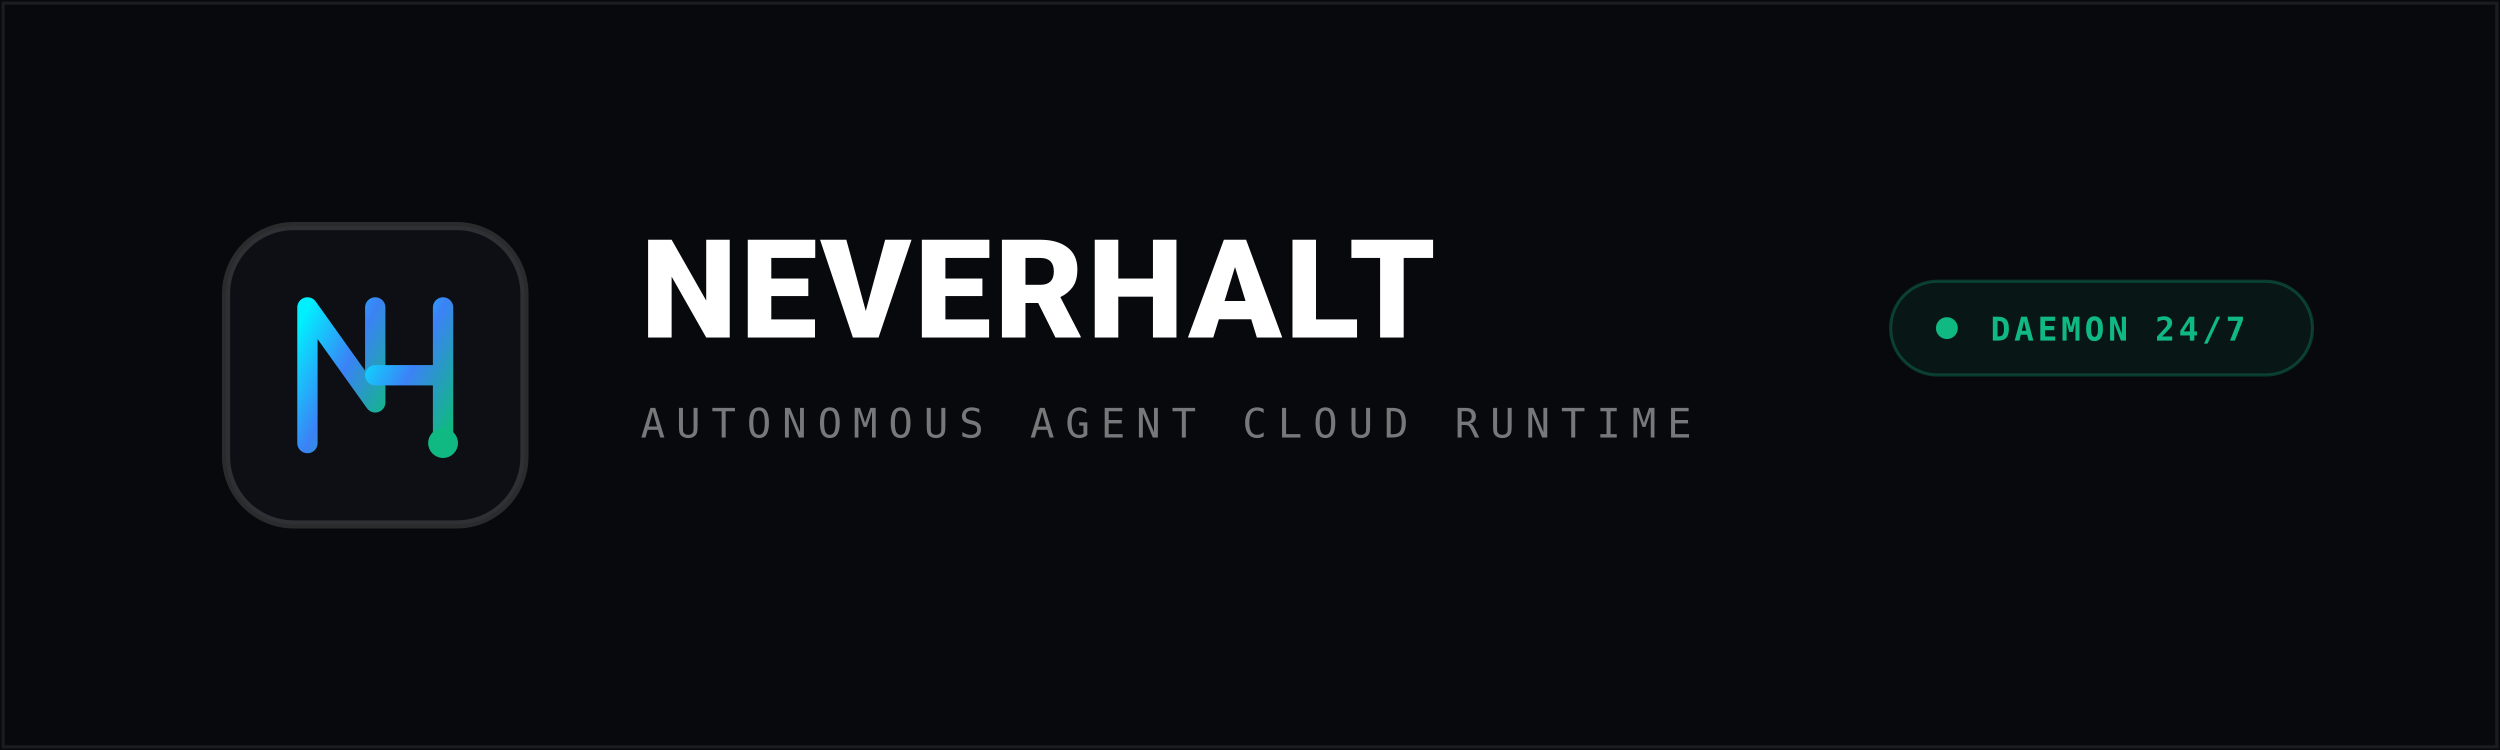
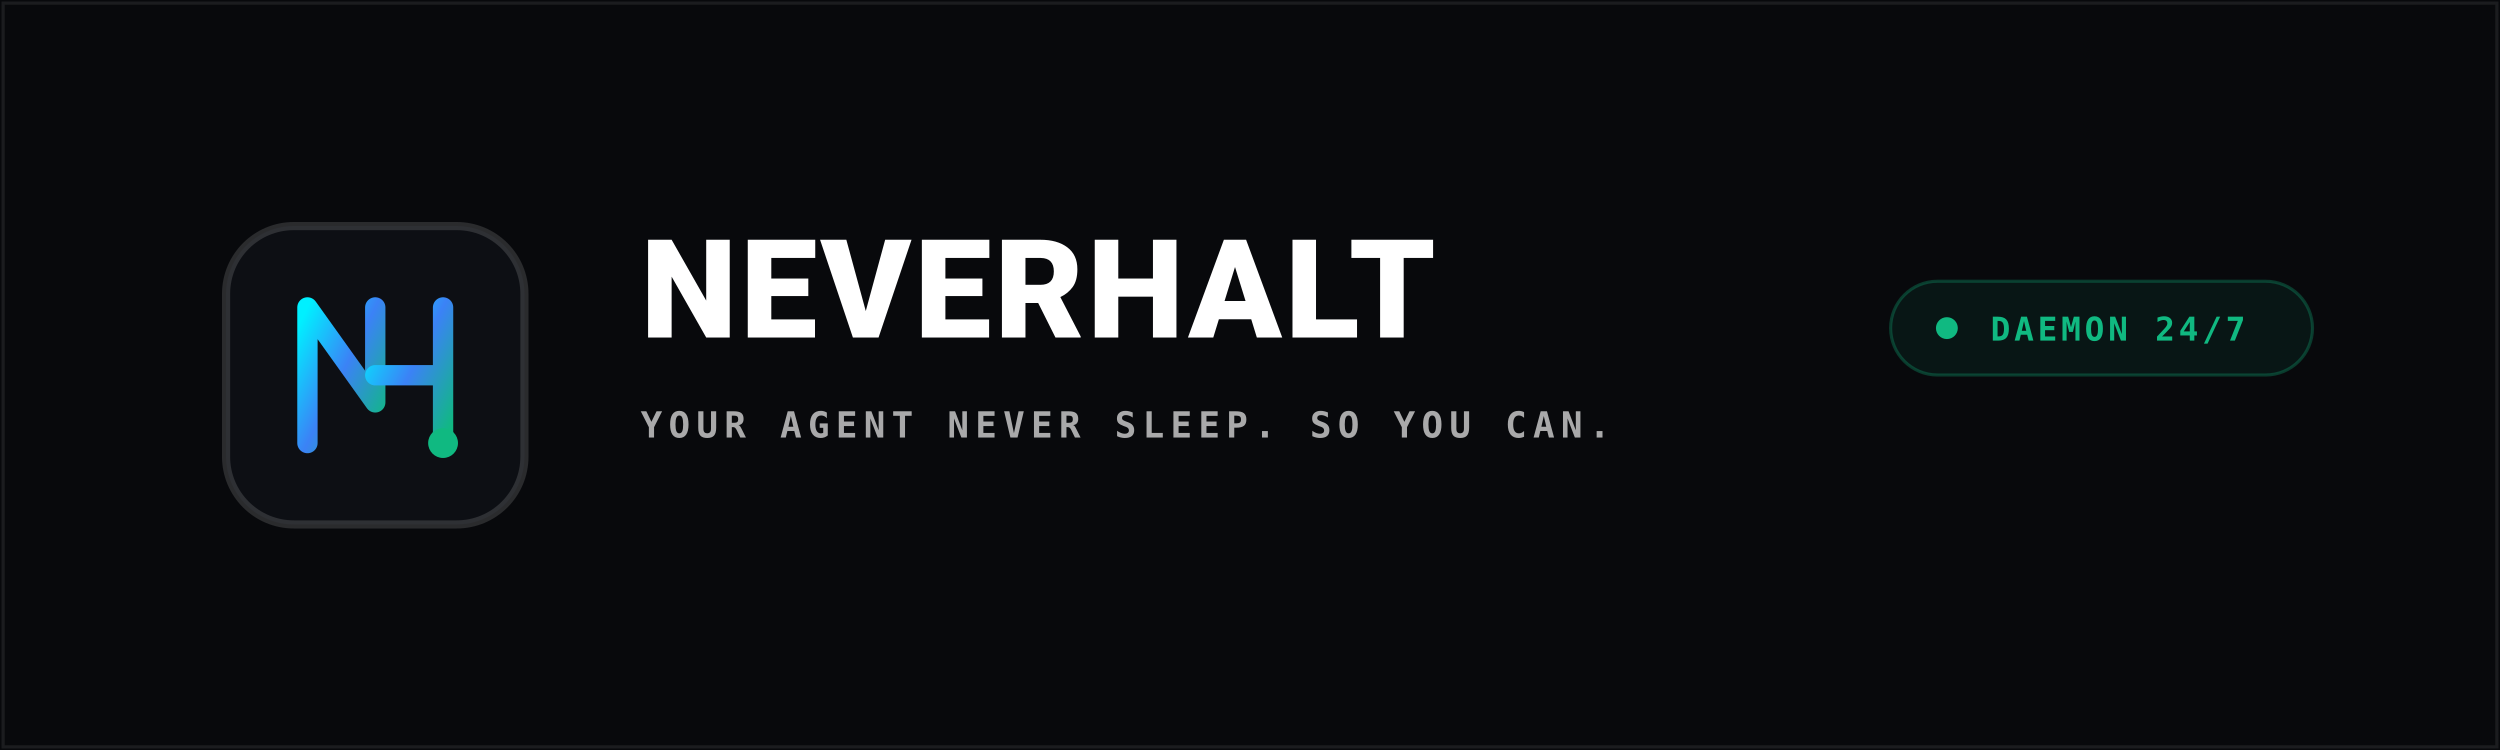
<svg xmlns="http://www.w3.org/2000/svg" viewBox="0 0 800 240" fill="none">
  <defs>
    <linearGradient id="nh-primary-gradient" x1="0" y1="0" x2="1" y2="1">
      <stop offset="0%" stop-color="#00F0FF" />
      <stop offset="50%" stop-color="#3B82F6" />
      <stop offset="100%" stop-color="#10B981" />
    </linearGradient>
  </defs>
  <rect width="800" height="240" fill="#08090C" />
  <rect x="1" y="1" width="798" height="238" fill="none" stroke="rgba(255, 255, 255, 0.08)" stroke-width="1" />
  <g transform="translate(68, 68) scale(2.17)">
    <rect x="2" y="2" width="44" height="44" rx="10" fill="#0D0F14" stroke="rgba(255, 255, 255, 0.14)" stroke-width="1.2" />
    <path d="M 14 34 V 14 L 24 28 V 14" stroke="url(#nh-primary-gradient)" stroke-width="3" stroke-linecap="round" stroke-linejoin="round" />
    <path d="M 24 24 H 34 M 34 14 V 34" stroke="url(#nh-primary-gradient)" stroke-width="3" stroke-linecap="round" stroke-linejoin="round" />
    <circle cx="34" cy="34" r="2.2" fill="#10B981" />
  </g>
  <g transform="translate(205, 108)">
    <text font-family="-apple-system, BlinkMacSystemFont, 'Segoe UI', Roboto, sans-serif" font-size="44" font-weight="900" fill="#FFFFFF" letter-spacing="1">NEVERHALT</text>
-     <text y="32" font-family="'Geist Mono', monospace, Consolas" font-size="13" font-weight="500" fill="rgba(255, 255, 255, 0.45)" letter-spacing="3.5">AUTONOMOUS AGENT CLOUD RUNTIME</text>
+     <text y="32" font-family="'Geist Mono', monospace, Consolas" font-size="11.5" font-weight="600" fill="rgba(255, 255, 255, 0.65)" letter-spacing="2">YOUR AGENT NEVER SLEEP. SO YOU CAN.</text>
  </g>
  <g transform="translate(605, 108)">
    <rect x="0" y="-18" width="135" height="30" rx="15" fill="rgba(16, 185, 129, 0.08)" stroke="rgba(16, 185, 129, 0.28)" stroke-width="1" />
    <circle cx="18" cy="-3" r="3.5" fill="#10B981" />
    <text x="32" y="1" font-family="'Geist Mono', monospace, Consolas" font-size="10.5" font-weight="600" fill="#10B981" letter-spacing="1.2">DAEMON 24/7</text>
  </g>
</svg>
